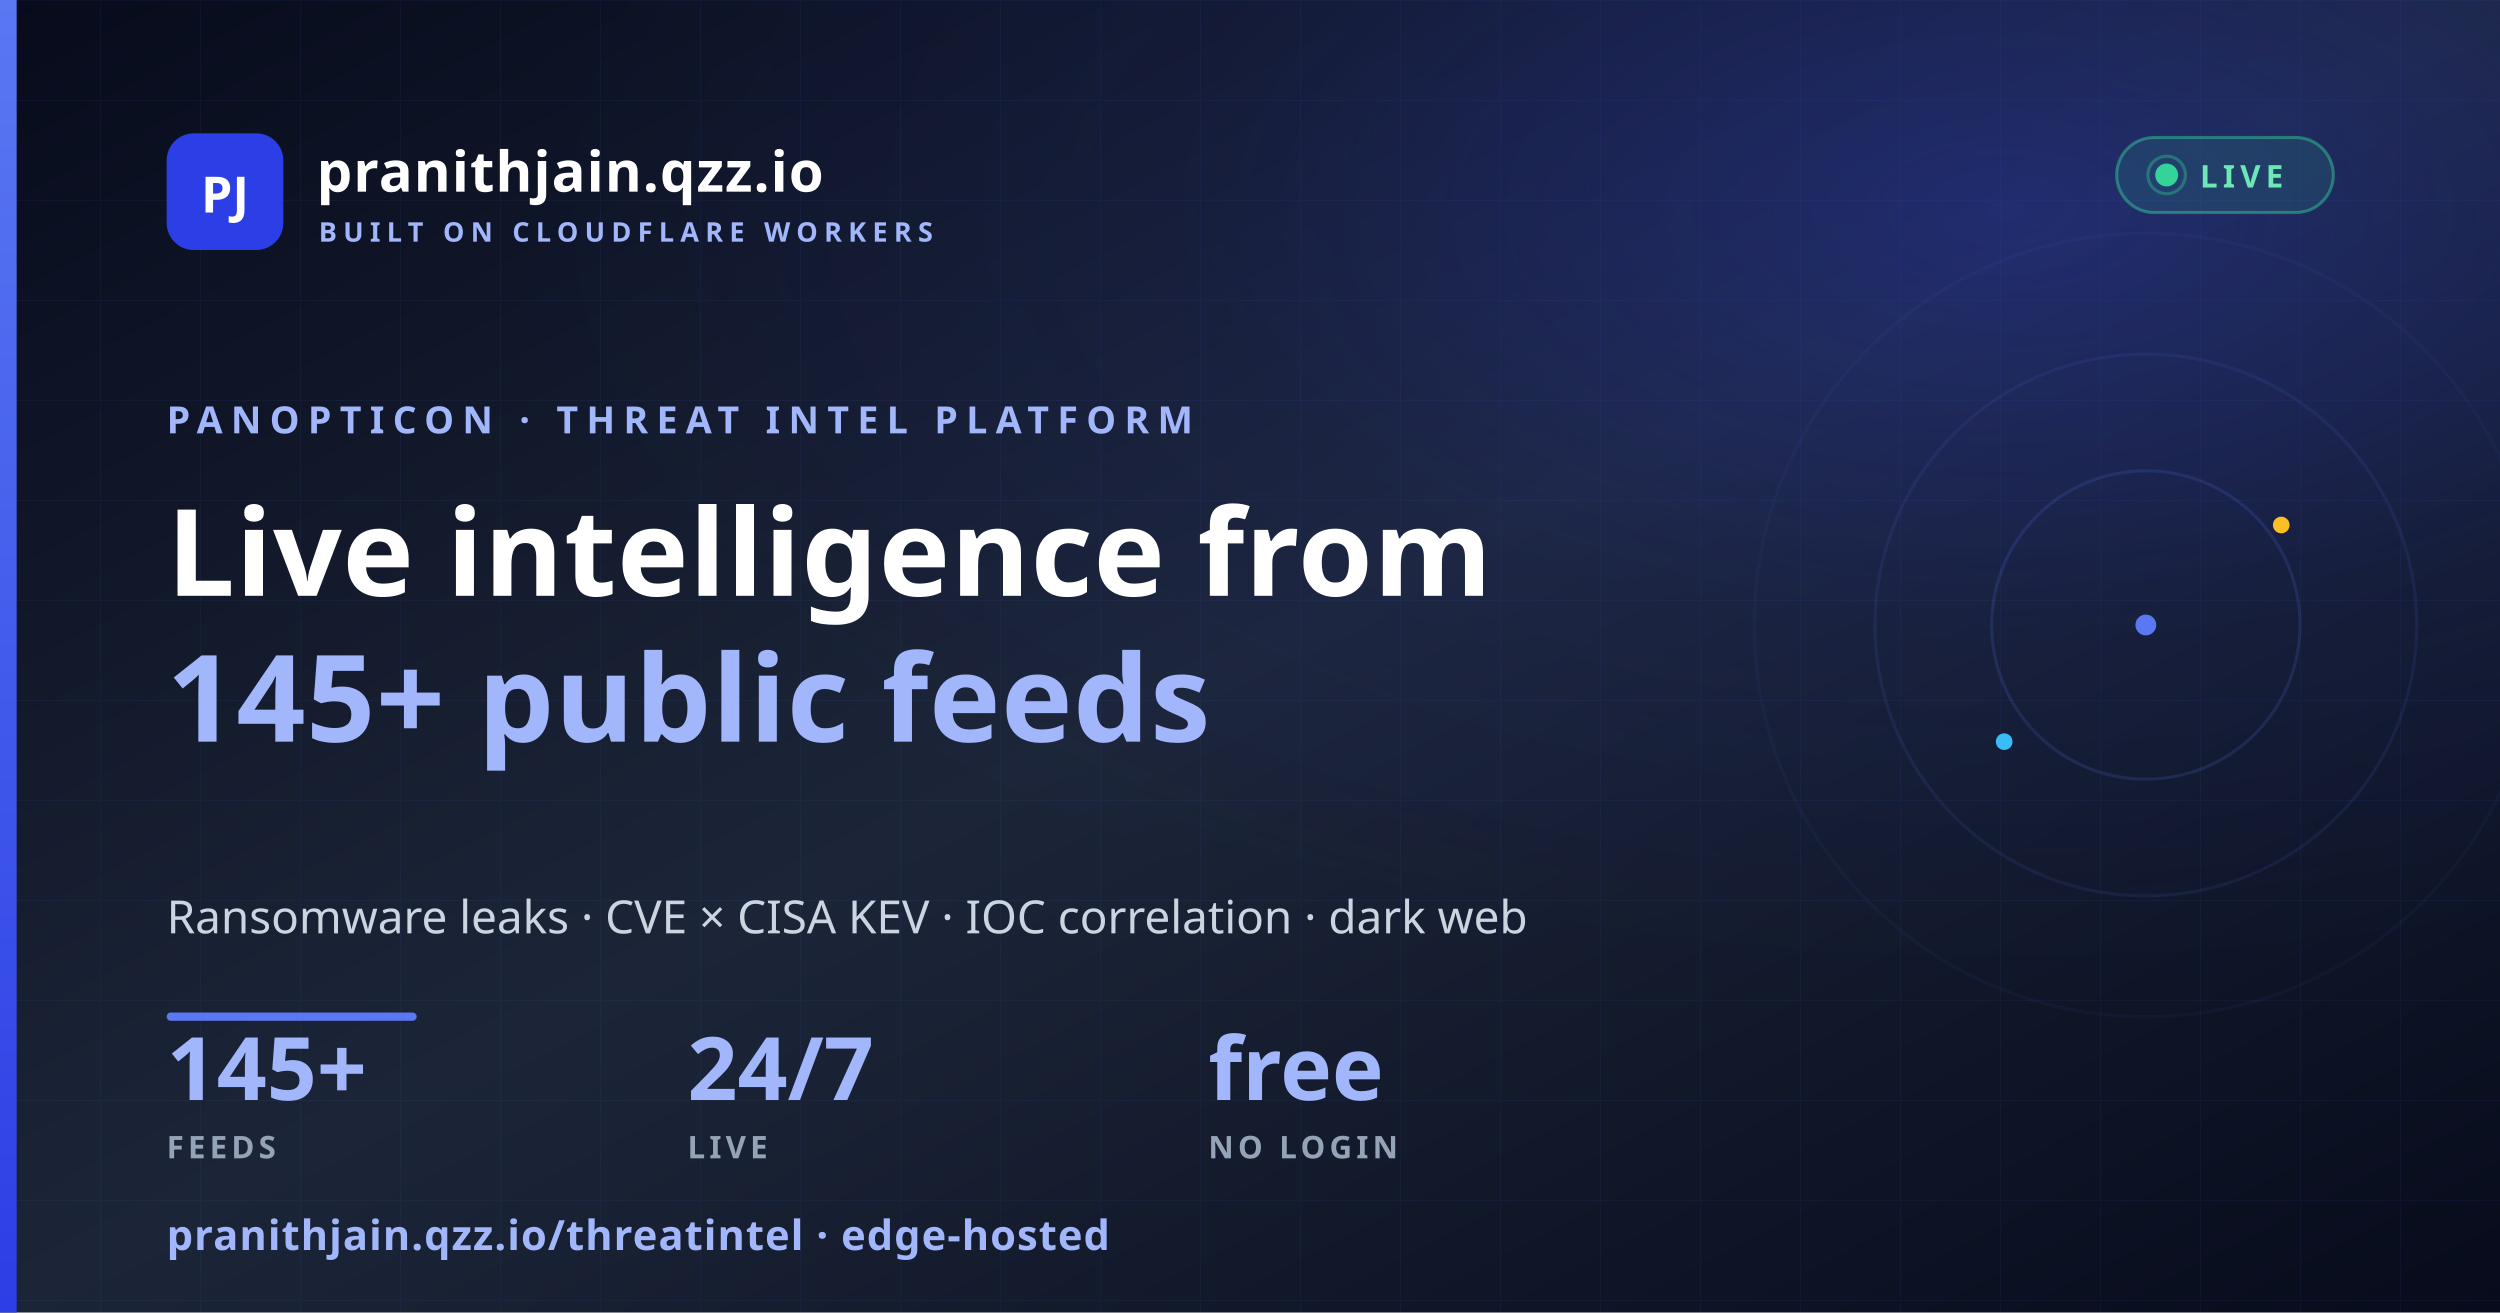
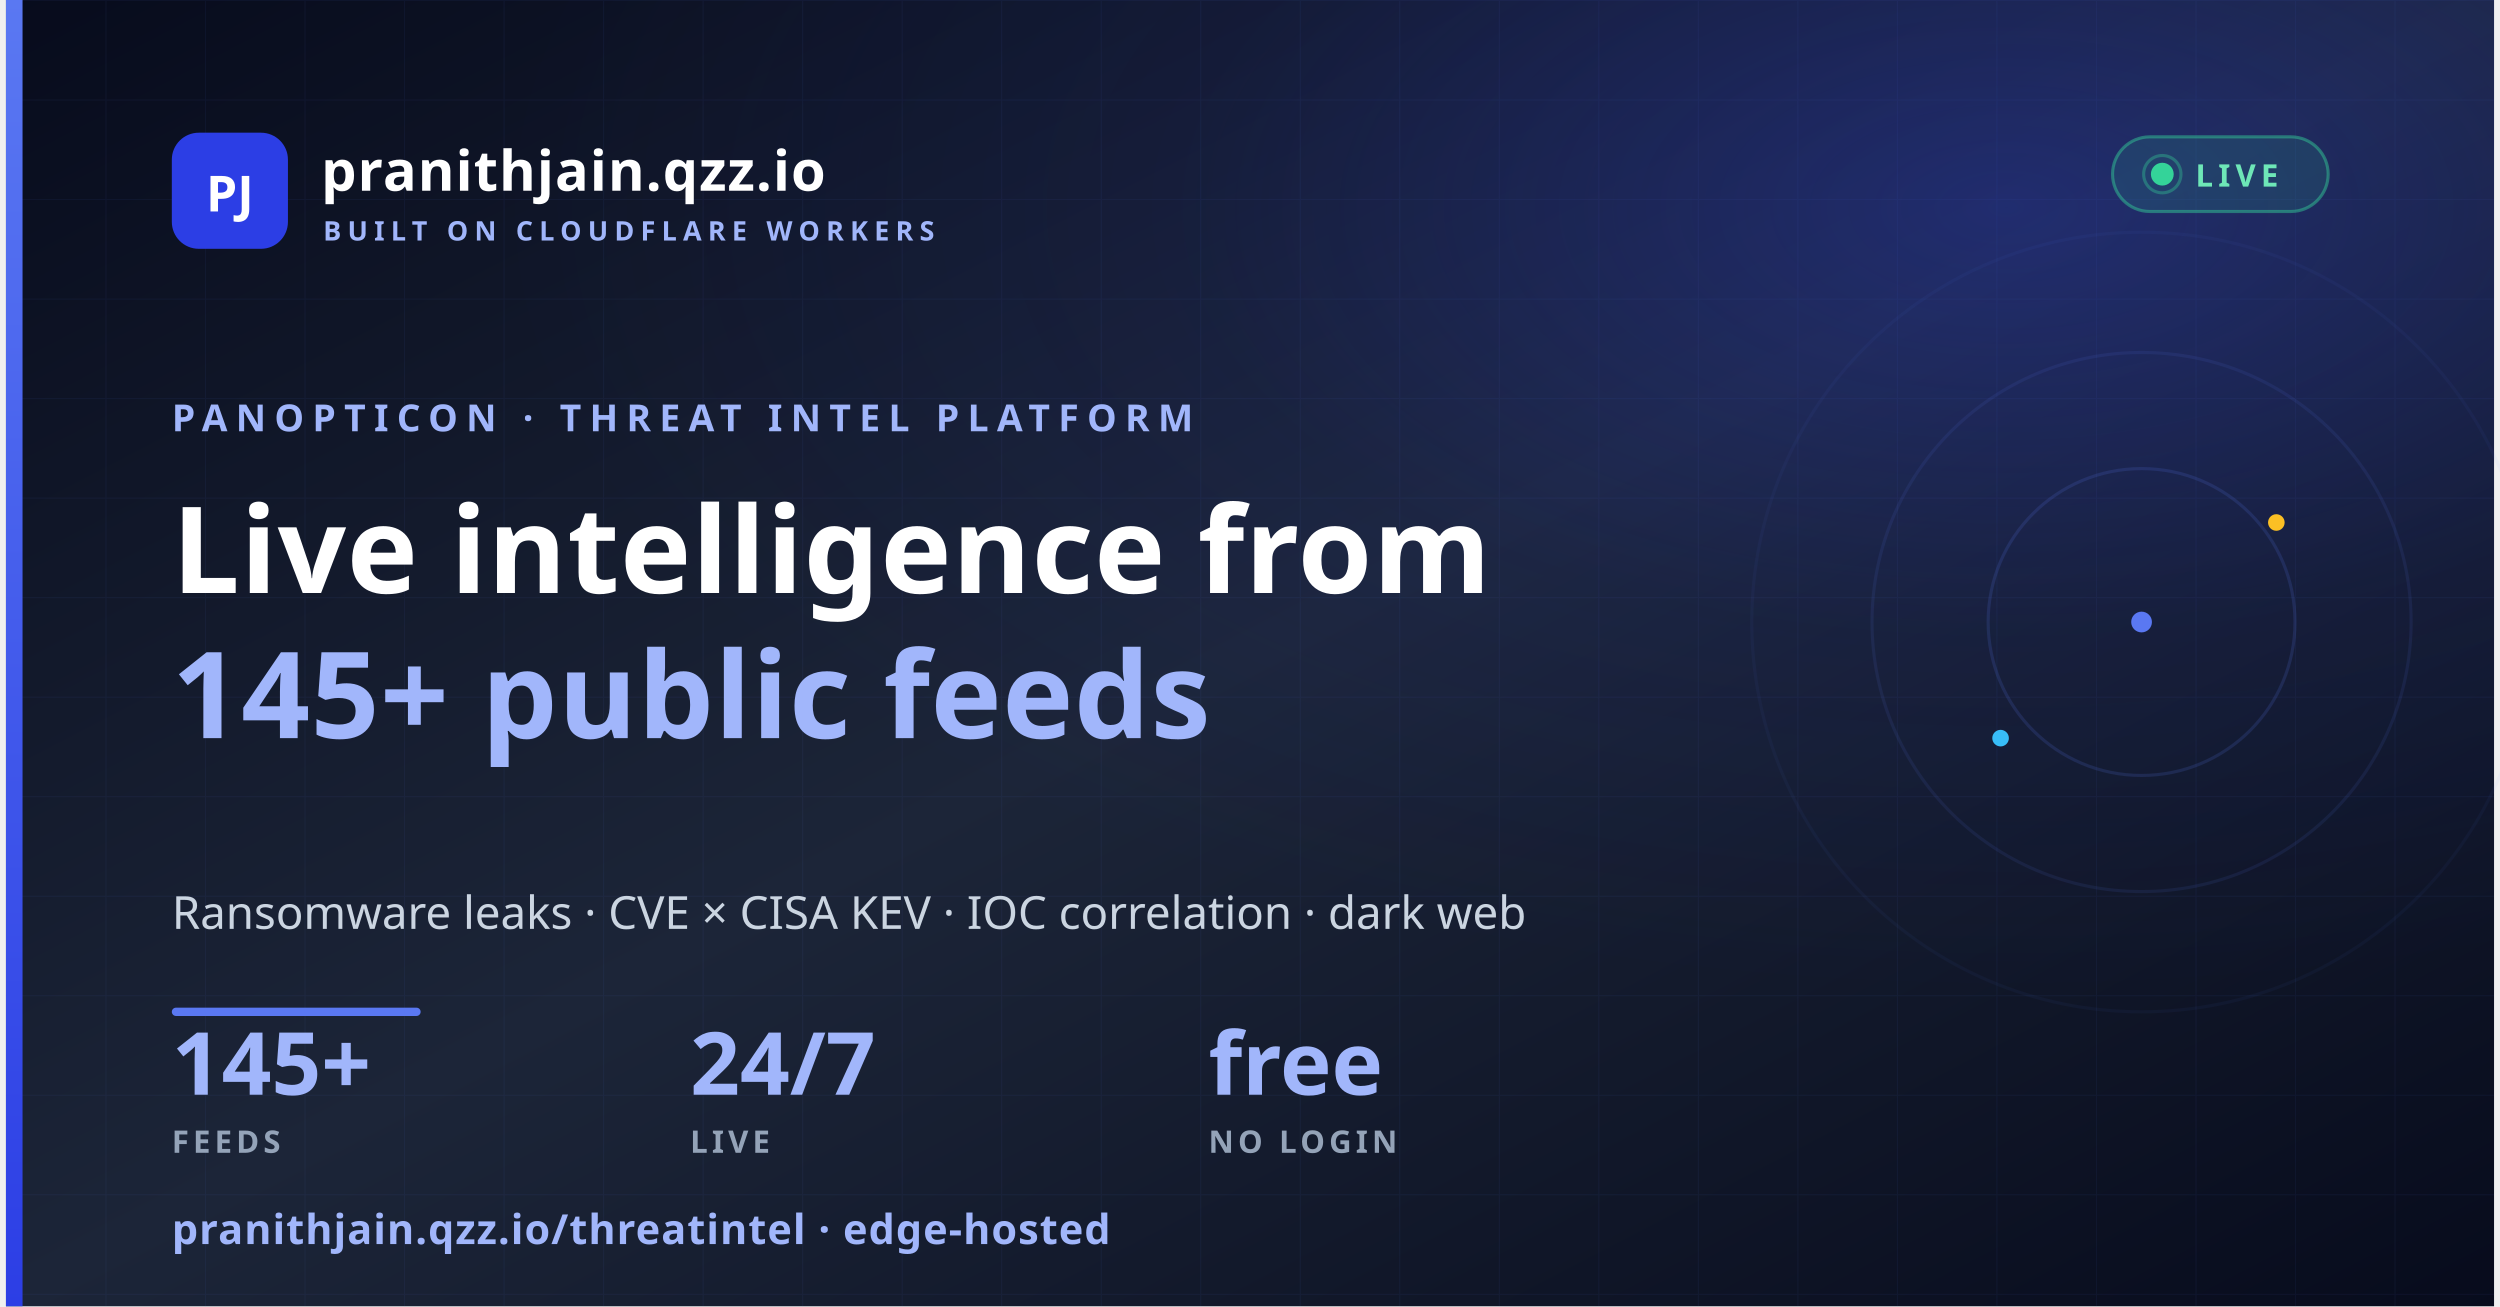
- <svg xmlns="http://www.w3.org/2000/svg" width="1200" height="630" viewBox="0 0 1200 630" font-family="'Hanken Grotesk', system-ui, sans-serif">
+ <svg xmlns="http://www.w3.org/2000/svg" width="800" height="418" viewBox="0 0 1200 630" font-family="'Hanken Grotesk', system-ui, sans-serif">
  <defs>
    <linearGradient id="bg" x1="0" y1="0" x2="1" y2="1">
      <stop offset="0%" stop-color="#070b1c" />
      <stop offset="50%" stop-color="#1c2538" />
      <stop offset="100%" stop-color="#070b1c" />
    </linearGradient>
    <radialGradient id="glow" cx="80%" cy="16%" r="60%">
      <stop offset="0%" stop-color="#2c3ee5" stop-opacity="0.32" />
      <stop offset="55%" stop-color="#2c3ee5" stop-opacity="0.07" />
      <stop offset="100%" stop-color="#2c3ee5" stop-opacity="0" />
    </radialGradient>
    <linearGradient id="bar" x1="0" y1="0" x2="0" y2="1">
      <stop offset="0%" stop-color="#5a78f2" />
      <stop offset="100%" stop-color="#2c3ee5" />
    </linearGradient>
    <pattern id="grid" width="48" height="48" patternUnits="userSpaceOnUse">
      <path d="M 48 0 L 0 0 0 48" fill="none" stroke="#5a78f2" stroke-opacity="0.06" stroke-width="1" />
    </pattern>
  </defs>
  <rect width="1200" height="630" fill="url(#bg)" />
  <rect width="1200" height="630" fill="url(#grid)" />
  <rect width="1200" height="630" fill="url(#glow)" />
  <g stroke="#5a78f2" fill="none">
    <circle cx="1030" cy="300" r="74" stroke-opacity="0.16" stroke-width="1.5" />
    <circle cx="1030" cy="300" r="130" stroke-opacity="0.10" stroke-width="1.5" />
    <circle cx="1030" cy="300" r="188" stroke-opacity="0.05" stroke-width="1.5" />
  </g>
  <circle cx="1030" cy="300" r="5" fill="#5a78f2" />
  <circle cx="1095" cy="252" r="4" fill="#fbbf24" />
  <circle cx="962" cy="356" r="4" fill="#38bdf8" />
  <rect x="0" y="0" width="8" height="630" fill="url(#bar)" />
  <rect x="80" y="64" width="56" height="56" rx="13" fill="#2c3ee5" />
  <text x="108" y="102" text-anchor="middle" font-size="24" font-weight="800" fill="#ffffff">PJ</text>
  <text x="152" y="92" font-size="27" font-weight="800" letter-spacing="0.5" fill="#ffffff">pranithjain.qzz.io</text>
  <text x="153" y="116" font-size="13" font-weight="700" letter-spacing="3" fill="#a1b6fb">BUILT ON CLOUDFLARE WORKERS</text>
  <g>
    <rect x="1016" y="66" width="104" height="36" rx="18" fill="#34d399" fill-opacity="0.12" stroke="#34d399" stroke-opacity="0.45" stroke-width="1.5" />
    <circle cx="1040" cy="84" r="5.5" fill="#34d399" />
    <circle cx="1040" cy="84" r="9" fill="none" stroke="#34d399" stroke-opacity="0.35" stroke-width="1.5" />
    <text x="1056" y="90" font-size="15" font-weight="800" letter-spacing="2.5" fill="#6ee7b7">LIVE</text>
  </g>
  <text x="80" y="208" font-size="18" font-weight="800" letter-spacing="4" fill="#a1b6fb">PANOPTICON · THREAT INTEL PLATFORM</text>
  <text x="80" y="286" font-size="58" font-weight="800" letter-spacing="0.3" fill="#ffffff">Live intelligence from</text>
  <text x="80" y="356" font-size="58" font-weight="800" letter-spacing="0.3" fill="#a1b6fb">145+ public feeds</text>
  <text x="80" y="448" font-size="22" font-weight="400" fill="#cbd5e1">Ransomware leaks · CVE × CISA KEV · IOC correlation · dark web</text>
  <rect x="80" y="486" width="120" height="4" rx="2" fill="#5a78f2" />
  <text x="80" y="528" font-size="42" font-weight="800" fill="#a1b6fb">145+</text>
  <text x="80" y="556" font-size="15" font-weight="600" letter-spacing="2" fill="#94a3b8">FEEDS</text>
  <text x="330" y="528" font-size="42" font-weight="800" fill="#a1b6fb">24/7</text>
  <text x="330" y="556" font-size="15" font-weight="600" letter-spacing="2" fill="#94a3b8">LIVE</text>
  <text x="580" y="528" font-size="42" font-weight="800" fill="#a1b6fb">free</text>
  <text x="580" y="556" font-size="15" font-weight="600" letter-spacing="2" fill="#94a3b8">NO LOGIN</text>
  <text x="80" y="600" font-size="20" font-weight="700" letter-spacing="0.5" fill="#94a3b8">
    <tspan fill="#a1b6fb" font-weight="800">pranithjain.qzz.io/threatintel  ·  edge-hosted</tspan>
  </text>
</svg>
